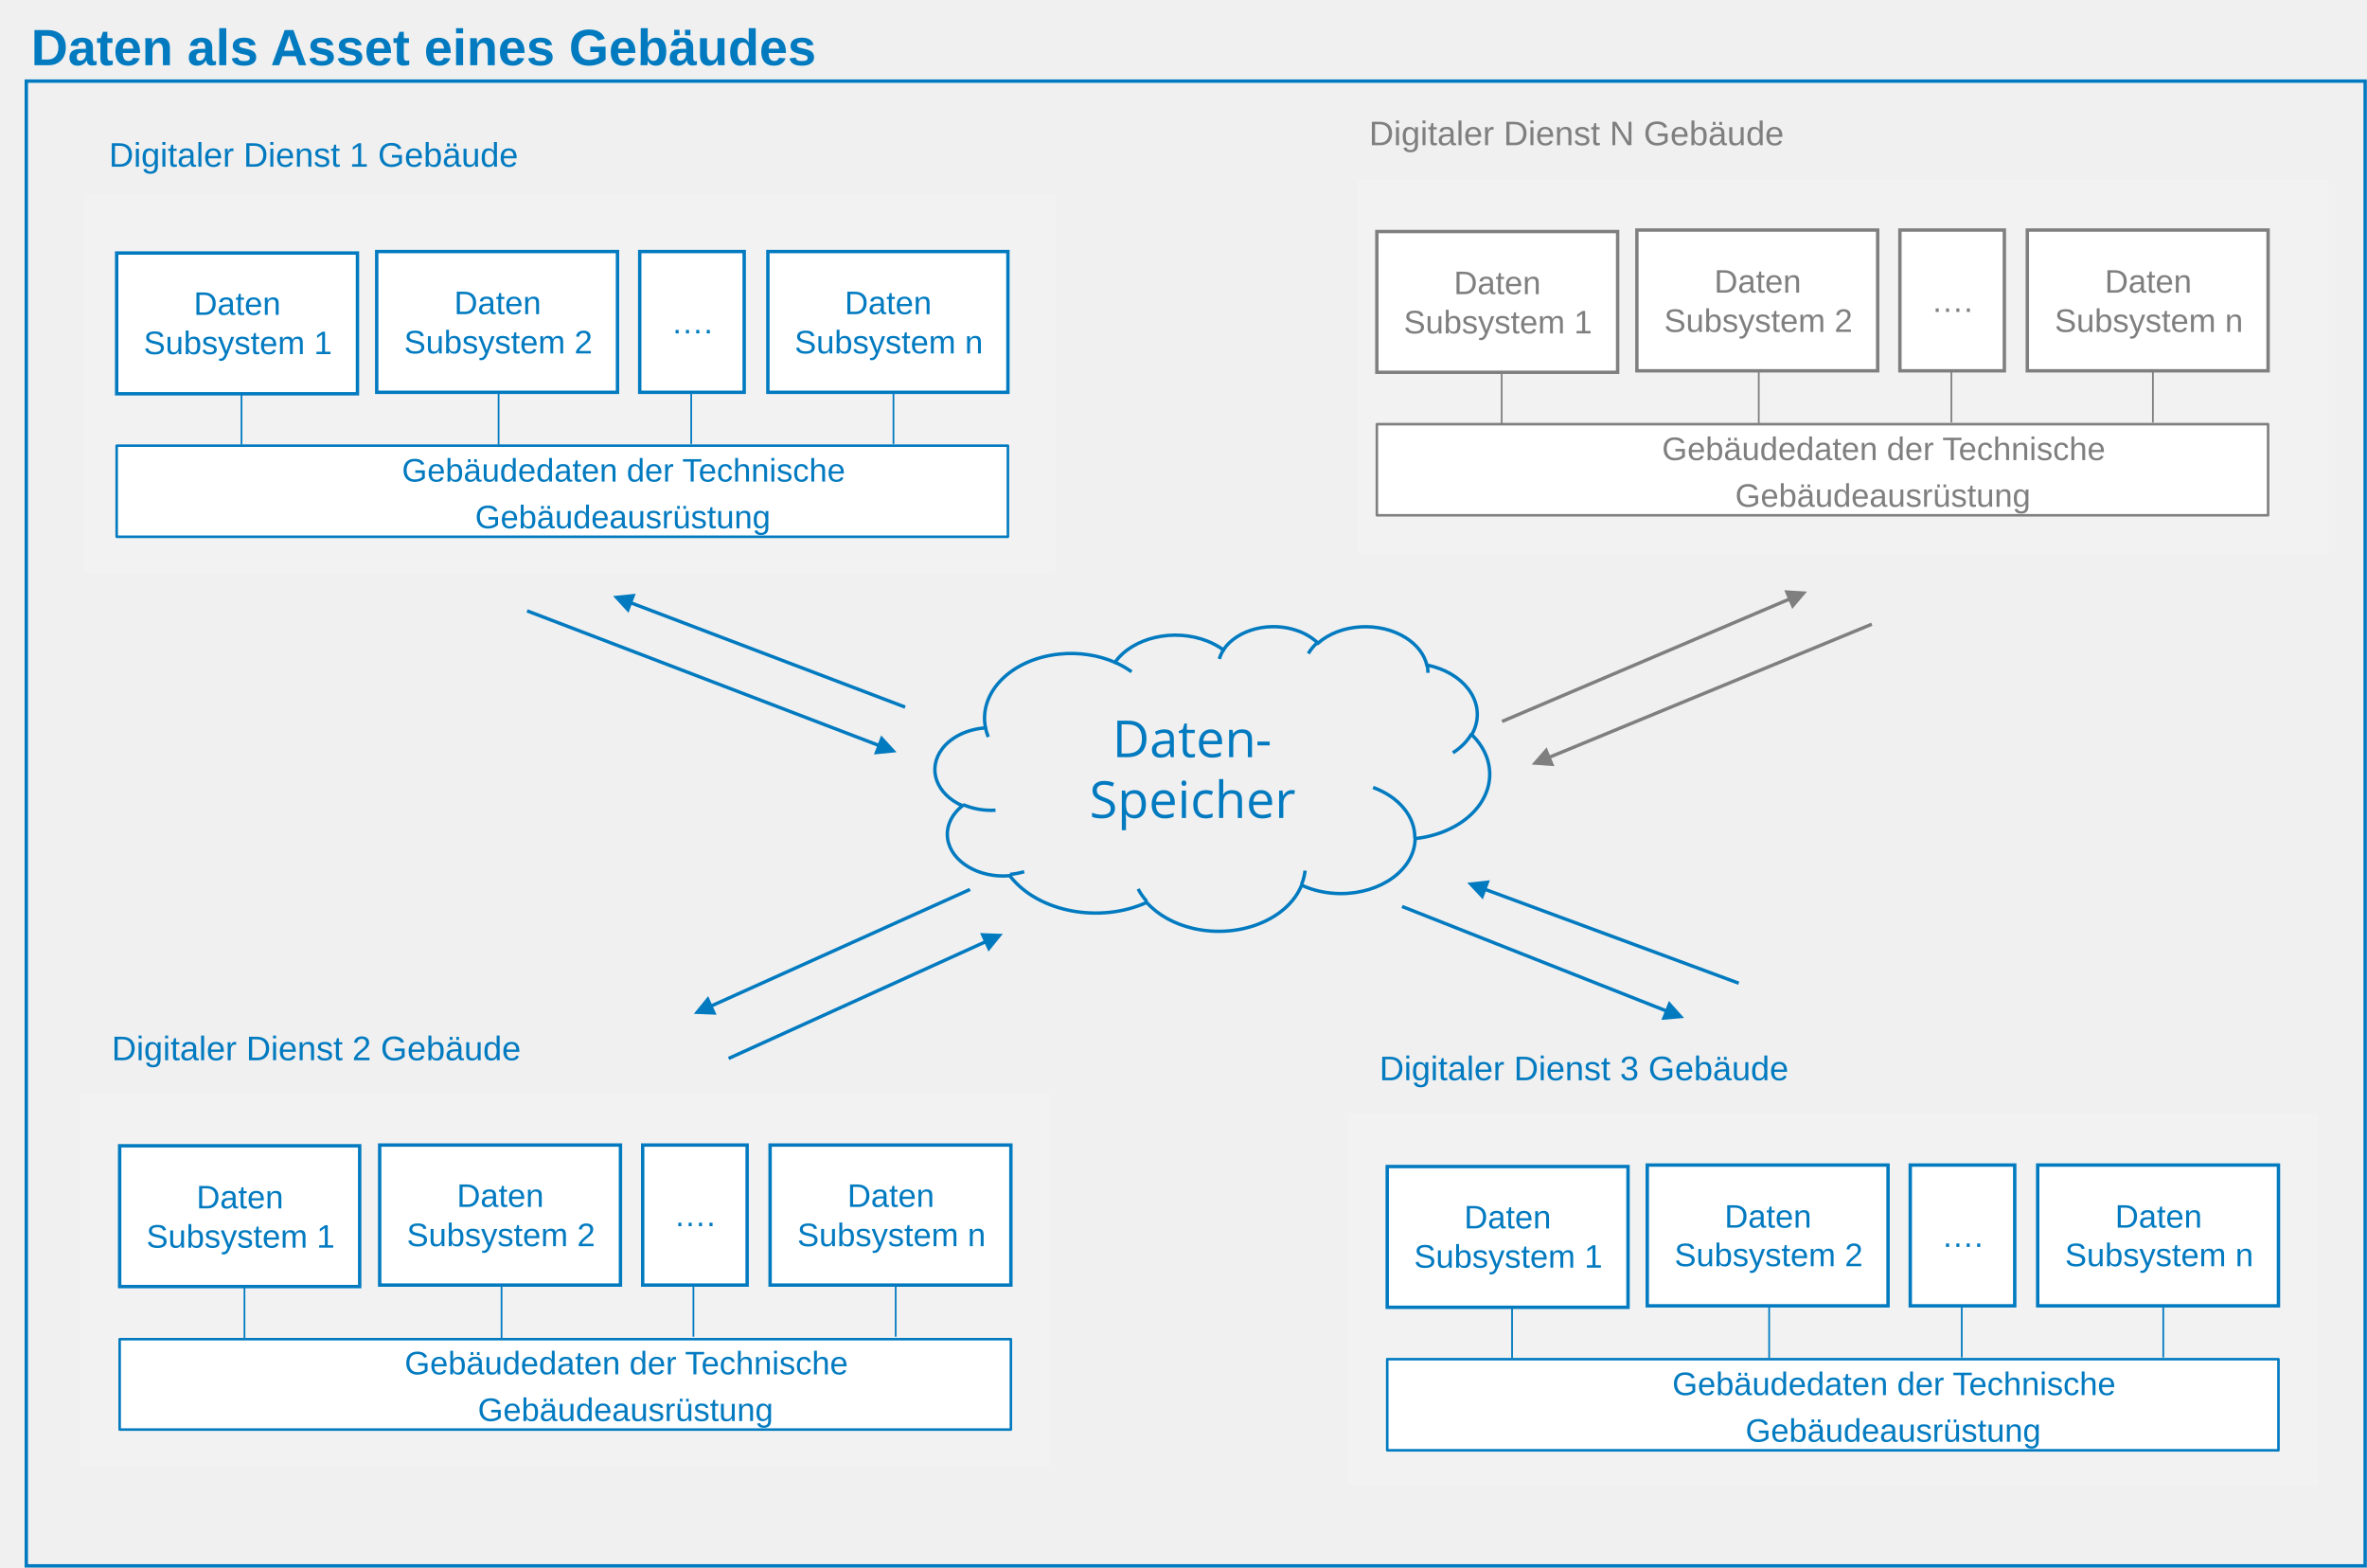
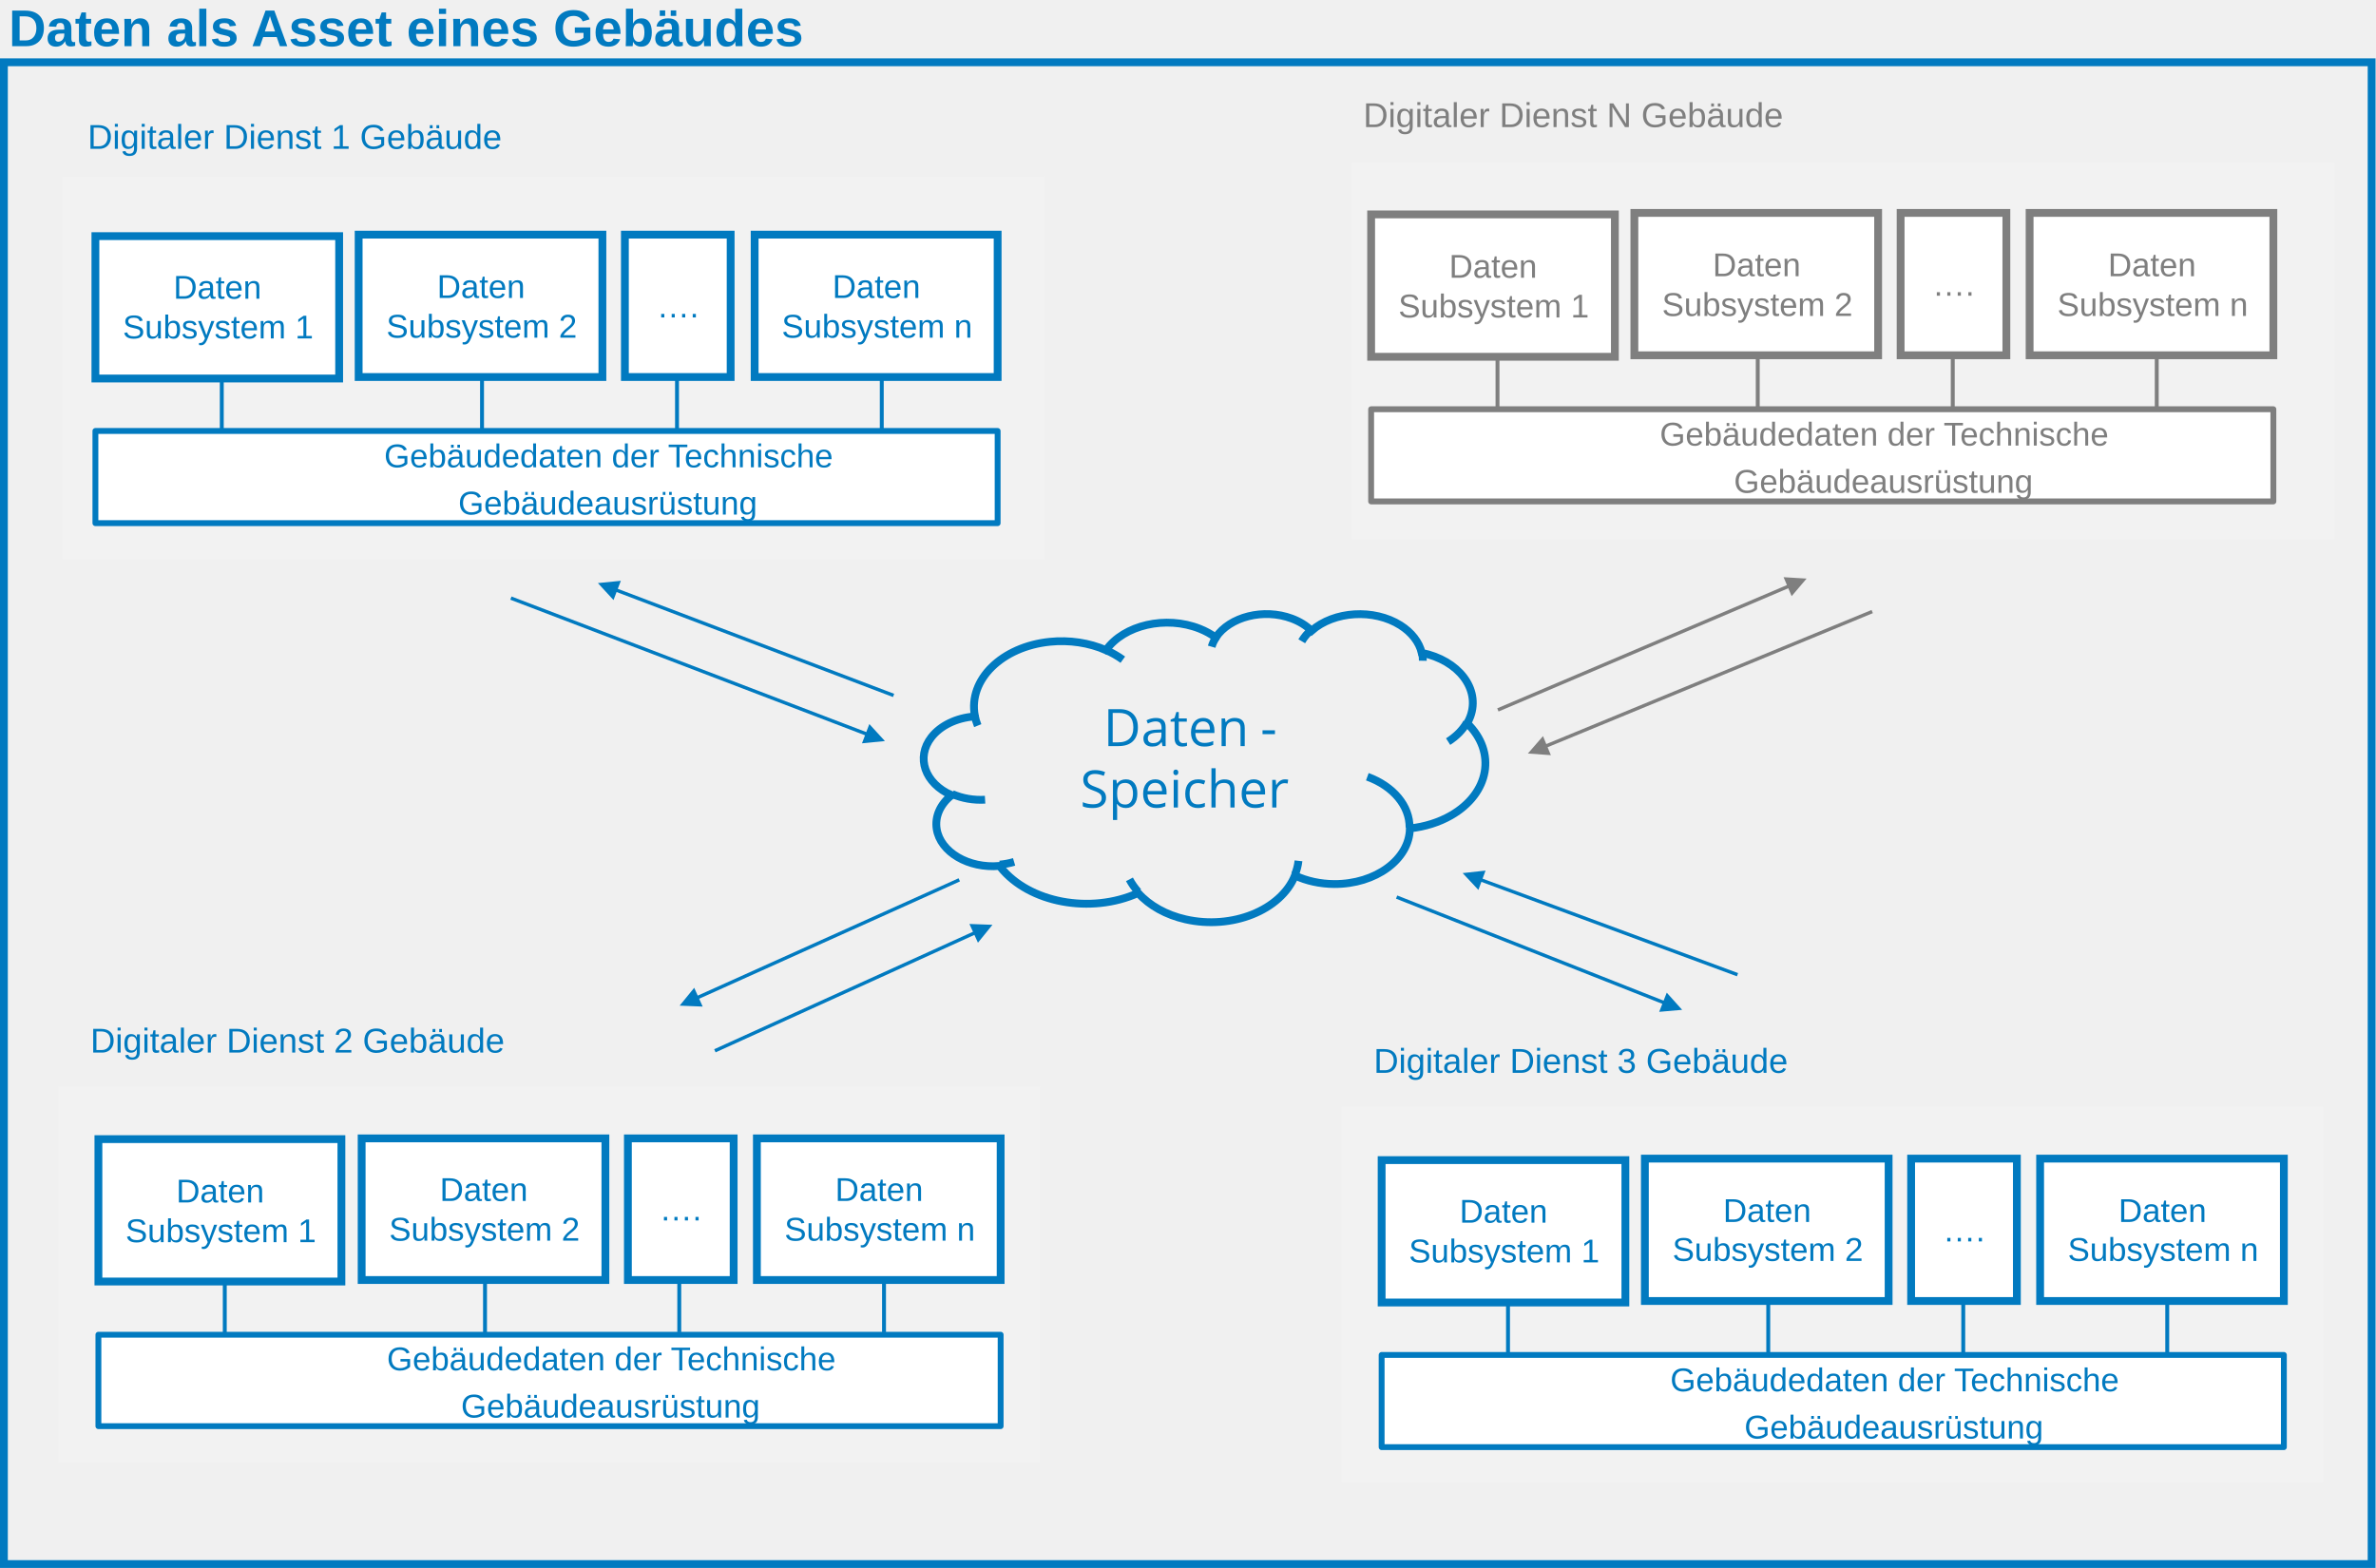
- <svg xmlns="http://www.w3.org/2000/svg" width="3195" height="2116" overflow="hidden">
-   <g transform="translate(-100 -362)">
-     <rect x="1933" y="605" width="1310" height="503" fill="#F2F2F2" />
-     <rect x="208" y="1838" width="1309" height="502" fill="#F2F2F2" />
-     <rect x="214" y="624" width="1310" height="511" fill="#F2F2F2" />
-     <rect x="135.5" y="471.5" width="3157" height="2004" stroke="#017AC0" stroke-width="4.583" stroke-miterlimit="8" fill="none" />
-     <text fill="#017AC0" font-family="Arial,Arial_MSFontService,sans-serif" font-weight="700" font-size="69" transform="matrix(1 0 0 1 141.895 450)" style="white-space: pre;">Daten als Asset eines Gebäudes</text>
-     <rect x="257.5" y="963.5" width="1203" height="123" stroke="#017AC0" stroke-width="3.438" stroke-linejoin="round" stroke-miterlimit="10" fill="#FFFFFF" />
-     <text fill="#017AC0" font-family="Arial,Arial_MSFontService,sans-serif" font-weight="400" font-size="44" transform="matrix(1 0 0 1 642.484 1012)" style="white-space: pre;">Gebäudedaten der Technische </text>
-     <text fill="#017AC0" font-family="Arial,Arial_MSFontService,sans-serif" font-weight="400" font-size="44" transform="matrix(1 0 0 1 741.301 1075)" style="white-space: pre;">Gebäudeausrüstung</text>
-     <rect x="257.5" y="703.5" width="325" height="190" stroke="#017AC0" stroke-width="4.583" stroke-miterlimit="8" fill="#FFFFFF" />
-     <text fill="#017AC0" font-family="Arial,Arial_MSFontService,sans-serif" font-weight="400" font-size="44" transform="matrix(1 0 0 1 361.531 787)" style="white-space: pre;">Daten</text>
-     <text fill="#017AC0" font-family="Arial,Arial_MSFontService,sans-serif" font-weight="400" font-size="44" transform="matrix(1 0 0 1 293.927 840)" style="white-space: pre;">Subsystem 1</text>
-     <rect x="608.5" y="701.5" width="325" height="190" stroke="#017AC0" stroke-width="4.583" stroke-miterlimit="8" fill="#FFFFFF" />
-     <text fill="#017AC0" font-family="Arial,Arial_MSFontService,sans-serif" font-weight="400" font-size="44" transform="matrix(1 0 0 1 713.011 786)" style="white-space: pre;">Daten</text>
-     <text fill="#017AC0" font-family="Arial,Arial_MSFontService,sans-serif" font-weight="400" font-size="44" transform="matrix(1 0 0 1 645.406 839)" style="white-space: pre;">Subsystem 2</text>
-     <rect x="1136.5" y="701.5" width="324" height="190" stroke="#017AC0" stroke-width="4.583" stroke-miterlimit="8" fill="#FFFFFF" />
-     <text fill="#017AC0" font-family="Arial,Arial_MSFontService,sans-serif" font-weight="400" font-size="44" transform="matrix(1 0 0 1 1240.15 786)" style="white-space: pre;">Daten</text>
-     <text fill="#017AC0" font-family="Arial,Arial_MSFontService,sans-serif" font-weight="400" font-size="44" transform="matrix(1 0 0 1 1172.54 839)" style="white-space: pre;">Subsystem n</text>
-     <path d="M426 892 426 962.195" stroke="#017AC0" stroke-width="2.292" stroke-miterlimit="8" fill="none" fill-rule="evenodd" />
-     <path d="M773 892 773 962.195" stroke="#017AC0" stroke-width="2.292" stroke-miterlimit="8" fill="none" fill-rule="evenodd" />
-     <rect x="963.5" y="701.5" width="141" height="190" stroke="#017AC0" stroke-width="4.583" stroke-miterlimit="8" fill="#FFFFFF" />
-     <text fill="#017AC0" font-family="Arial,Arial_MSFontService,sans-serif" font-weight="400" font-size="44" transform="matrix(1 0 0 1 1005.93 812)" style="white-space: pre;">….</text>
-     <path d="M1033 891 1033 961.195" stroke="#017AC0" stroke-width="2.292" stroke-miterlimit="8" fill="none" fill-rule="evenodd" />
-     <path d="M1306 891 1306 961.195" stroke="#017AC0" stroke-width="2.292" stroke-miterlimit="8" fill="none" fill-rule="evenodd" />
-     <text fill="#017AC0" font-family="Arial,Arial_MSFontService,sans-serif" font-weight="400" font-size="46" transform="matrix(1 0 0 1 247.122 587)" style="white-space: pre;">Digitaler Dienst 1 Gebäude</text>
-     <rect x="1958.5" y="934.5" width="1203" height="123" stroke="#7F7F7F" stroke-width="3.438" stroke-linejoin="round" stroke-miterlimit="10" fill="#FFFFFF" />
-     <text fill="#7F7F7F" font-family="Arial,Arial_MSFontService,sans-serif" font-weight="400" font-size="44" transform="matrix(1 0 0 1 2343.36 983)" style="white-space: pre;">Gebäudedaten der Technische </text>
-     <text fill="#7F7F7F" font-family="Arial,Arial_MSFontService,sans-serif" font-weight="400" font-size="44" transform="matrix(1 0 0 1 2442.18 1046)" style="white-space: pre;">Gebäudeausrüstung</text>
-     <rect x="1958.5" y="674.5" width="325" height="190" stroke="#7F7F7F" stroke-width="4.583" stroke-miterlimit="8" fill="#FFFFFF" />
-     <text fill="#7F7F7F" font-family="Arial,Arial_MSFontService,sans-serif" font-weight="400" font-size="44" transform="matrix(1 0 0 1 2062.41 759)" style="white-space: pre;">Daten</text>
-     <text fill="#7F7F7F" font-family="Arial,Arial_MSFontService,sans-serif" font-weight="400" font-size="44" transform="matrix(1 0 0 1 1994.81 812)" style="white-space: pre;">Subsystem 1</text>
-     <rect x="2309.5" y="672.5" width="325" height="190" stroke="#7F7F7F" stroke-width="4.583" stroke-miterlimit="8" fill="#FFFFFF" />
-     <text fill="#7F7F7F" font-family="Arial,Arial_MSFontService,sans-serif" font-weight="400" font-size="44" transform="matrix(1 0 0 1 2413.89 757)" style="white-space: pre;">Daten</text>
-     <text fill="#7F7F7F" font-family="Arial,Arial_MSFontService,sans-serif" font-weight="400" font-size="44" transform="matrix(1 0 0 1 2346.28 810)" style="white-space: pre;">Subsystem 2</text>
-     <rect x="2836.5" y="672.5" width="325" height="190" stroke="#7F7F7F" stroke-width="4.583" stroke-miterlimit="8" fill="#FFFFFF" />
-     <text fill="#7F7F7F" font-family="Arial,Arial_MSFontService,sans-serif" font-weight="400" font-size="44" transform="matrix(1 0 0 1 2941.02 757)" style="white-space: pre;">Daten</text>
-     <text fill="#7F7F7F" font-family="Arial,Arial_MSFontService,sans-serif" font-weight="400" font-size="44" transform="matrix(1 0 0 1 2873.42 810)" style="white-space: pre;">Subsystem n</text>
-     <path d="M2127 863 2127 933.196" stroke="#7F7F7F" stroke-width="2.292" stroke-miterlimit="8" fill="none" fill-rule="evenodd" />
-     <path d="M2474 863 2474 933.196" stroke="#7F7F7F" stroke-width="2.292" stroke-miterlimit="8" fill="none" fill-rule="evenodd" />
-     <rect x="2664.5" y="672.5" width="141" height="190" stroke="#7F7F7F" stroke-width="4.583" stroke-miterlimit="8" fill="#FFFFFF" />
-     <text fill="#7F7F7F" font-family="Arial,Arial_MSFontService,sans-serif" font-weight="400" font-size="44" transform="matrix(1 0 0 1 2706.8 783)" style="white-space: pre;">….</text>
-     <path d="M2734 862 2734 932.195" stroke="#7F7F7F" stroke-width="2.292" stroke-miterlimit="8" fill="none" fill-rule="evenodd" />
-     <path d="M3006 862 3006 932.195" stroke="#7F7F7F" stroke-width="2.292" stroke-miterlimit="8" fill="none" fill-rule="evenodd" />
-     <text fill="#7F7F7F" font-family="Arial,Arial_MSFontService,sans-serif" font-weight="400" font-size="46" transform="matrix(1 0 0 1 1948 558)" style="white-space: pre;">Digitaler Dienst N Gebäude</text>
-     <rect x="261.5" y="2169.5" width="1203" height="122" stroke="#017AC0" stroke-width="3.438" stroke-linejoin="round" stroke-miterlimit="10" fill="#FFFFFF" />
-     <text fill="#017AC0" font-family="Arial,Arial_MSFontService,sans-serif" font-weight="400" font-size="44" transform="matrix(1 0 0 1 646.155 2217)" style="white-space: pre;">Gebäudedaten der Technische </text>
-     <text fill="#017AC0" font-family="Arial,Arial_MSFontService,sans-serif" font-weight="400" font-size="44" transform="matrix(1 0 0 1 744.971 2280)" style="white-space: pre;">Gebäudeausrüstung</text>
-     <rect x="261.5" y="1908.5" width="324" height="190" stroke="#017AC0" stroke-width="4.583" stroke-miterlimit="8" fill="#FFFFFF" />
-     <text fill="#017AC0" font-family="Arial,Arial_MSFontService,sans-serif" font-weight="400" font-size="44" transform="matrix(1 0 0 1 365.202 1993)" style="white-space: pre;">Daten</text>
-     <text fill="#017AC0" font-family="Arial,Arial_MSFontService,sans-serif" font-weight="400" font-size="44" transform="matrix(1 0 0 1 297.598 2046)" style="white-space: pre;">Subsystem 1</text>
-     <rect x="612.5" y="1907.5" width="325" height="189" stroke="#017AC0" stroke-width="4.583" stroke-miterlimit="8" fill="#FFFFFF" />
-     <text fill="#017AC0" font-family="Arial,Arial_MSFontService,sans-serif" font-weight="400" font-size="44" transform="matrix(1 0 0 1 716.681 1991)" style="white-space: pre;">Daten</text>
-     <text fill="#017AC0" font-family="Arial,Arial_MSFontService,sans-serif" font-weight="400" font-size="44" transform="matrix(1 0 0 1 649.077 2044)" style="white-space: pre;">Subsystem 2</text>
-     <rect x="1139.5" y="1907.5" width="325" height="189" stroke="#017AC0" stroke-width="4.583" stroke-miterlimit="8" fill="#FFFFFF" />
-     <text fill="#017AC0" font-family="Arial,Arial_MSFontService,sans-serif" font-weight="400" font-size="44" transform="matrix(1 0 0 1 1243.82 1991)" style="white-space: pre;">Daten</text>
-     <text fill="#017AC0" font-family="Arial,Arial_MSFontService,sans-serif" font-weight="400" font-size="44" transform="matrix(1 0 0 1 1176.21 2044)" style="white-space: pre;">Subsystem n</text>
-     <path d="M430 2098 430 2168.2" stroke="#017AC0" stroke-width="2.292" stroke-miterlimit="8" fill="none" fill-rule="evenodd" />
-     <path d="M777 2098 777 2168.2" stroke="#017AC0" stroke-width="2.292" stroke-miterlimit="8" fill="none" fill-rule="evenodd" />
-     <rect x="967.5" y="1907.5" width="141" height="189" stroke="#017AC0" stroke-width="4.583" stroke-miterlimit="8" fill="#FFFFFF" />
-     <text fill="#017AC0" font-family="Arial,Arial_MSFontService,sans-serif" font-weight="400" font-size="44" transform="matrix(1 0 0 1 1009.6 2017)" style="white-space: pre;">….</text>
-     <path d="M1036 2096 1036 2166.2" stroke="#017AC0" stroke-width="2.292" stroke-miterlimit="8" fill="none" fill-rule="evenodd" />
-     <path d="M1309 2096 1309 2166.2" stroke="#017AC0" stroke-width="2.292" stroke-miterlimit="8" fill="none" fill-rule="evenodd" />
-     <text fill="#017AC0" font-family="Arial,Arial_MSFontService,sans-serif" font-weight="400" font-size="46" transform="matrix(1 0 0 1 250.793 1793)" style="white-space: pre;">Digitaler Dienst 2 Gebäude</text>
-     <rect x="1919" y="1865" width="1309" height="502" fill="#F2F2F2" />
-     <rect x="1972.5" y="2196.5" width="1203" height="123" stroke="#017AC0" stroke-width="3.438" stroke-linejoin="round" stroke-miterlimit="10" fill="#FFFFFF" />
-     <text fill="#017AC0" font-family="Arial,Arial_MSFontService,sans-serif" font-weight="400" font-size="44" transform="matrix(1 0 0 1 2357.29 2245)" style="white-space: pre;">Gebäudedaten der Technische </text>
-     <text fill="#017AC0" font-family="Arial,Arial_MSFontService,sans-serif" font-weight="400" font-size="44" transform="matrix(1 0 0 1 2456.11 2308)" style="white-space: pre;">Gebäudeausrüstung</text>
-     <rect x="1972.5" y="1936.5" width="325" height="190" stroke="#017AC0" stroke-width="4.583" stroke-miterlimit="8" fill="#FFFFFF" />
-     <text fill="#017AC0" font-family="Arial,Arial_MSFontService,sans-serif" font-weight="400" font-size="44" transform="matrix(1 0 0 1 2076.34 2020)" style="white-space: pre;">Daten</text>
-     <text fill="#017AC0" font-family="Arial,Arial_MSFontService,sans-serif" font-weight="400" font-size="44" transform="matrix(1 0 0 1 2008.74 2073)" style="white-space: pre;">Subsystem 1</text>
-     <rect x="2323.5" y="1934.5" width="325" height="190" stroke="#017AC0" stroke-width="4.583" stroke-miterlimit="8" fill="#FFFFFF" />
-     <text fill="#017AC0" font-family="Arial,Arial_MSFontService,sans-serif" font-weight="400" font-size="44" transform="matrix(1 0 0 1 2427.82 2019)" style="white-space: pre;">Daten</text>
-     <text fill="#017AC0" font-family="Arial,Arial_MSFontService,sans-serif" font-weight="400" font-size="44" transform="matrix(1 0 0 1 2360.22 2071)" style="white-space: pre;">Subsystem 2</text>
-     <rect x="2850.5" y="1934.5" width="325" height="190" stroke="#017AC0" stroke-width="4.583" stroke-miterlimit="8" fill="#FFFFFF" />
-     <text fill="#017AC0" font-family="Arial,Arial_MSFontService,sans-serif" font-weight="400" font-size="44" transform="matrix(1 0 0 1 2954.96 2019)" style="white-space: pre;">Daten</text>
-     <text fill="#017AC0" font-family="Arial,Arial_MSFontService,sans-serif" font-weight="400" font-size="44" transform="matrix(1 0 0 1 2887.35 2071)" style="white-space: pre;">Subsystem n</text>
-     <path d="M2141 2125 2141 2195.2" stroke="#017AC0" stroke-width="2.292" stroke-miterlimit="8" fill="none" fill-rule="evenodd" />
-     <path d="M2488 2125 2488 2195.2" stroke="#017AC0" stroke-width="2.292" stroke-miterlimit="8" fill="none" fill-rule="evenodd" />
-     <rect x="2678.5" y="1934.5" width="141" height="190" stroke="#017AC0" stroke-width="4.583" stroke-miterlimit="8" fill="#FFFFFF" />
-     <text fill="#017AC0" font-family="Arial,Arial_MSFontService,sans-serif" font-weight="400" font-size="44" transform="matrix(1 0 0 1 2720.74 2045)" style="white-space: pre;">….</text>
-     <path d="M2748 2124 2748 2194.2" stroke="#017AC0" stroke-width="2.292" stroke-miterlimit="8" fill="none" fill-rule="evenodd" />
-     <path d="M3020 2124 3020 2194.2" stroke="#017AC0" stroke-width="2.292" stroke-miterlimit="8" fill="none" fill-rule="evenodd" />
-     <text fill="#017AC0" font-family="Arial,Arial_MSFontService,sans-serif" font-weight="400" font-size="46" transform="matrix(1 0 0 1 1961.93 1820)" style="white-space: pre;">Digitaler Dienst 3 Gebäude</text>
-     <path d="M1430.03 1343.21C1421.32 1295.37 1466.14 1251.3 1530.13 1244.8 1556.06 1242.16 1582.42 1246.1 1605 1255.99 1628.92 1222.27 1684.82 1209.45 1729.86 1227.37 1737.74 1230.5 1744.97 1234.47 1751.32 1239.15 1769.95 1211.2 1815.34 1199.84 1852.69 1213.79 1863.03 1217.65 1872.05 1223.23 1879.05 1230.1 1909.08 1203.67 1962.15 1200.4 1997.58 1222.81 2012.47 1232.23 2022.51 1245.22 2025.97 1259.55 2075.18 1269.59 2104.21 1307.62 2090.81 1344.49 2089.68 1347.59 2088.27 1350.63 2086.58 1353.58 2126.04 1392 2116.38 1447.07 2065 1476.58 2049.01 1485.77 2030.11 1491.71 2010.15 1493.85 2009.71 1535.18 1964.5 1568.42 1909.18 1568.09 1890.7 1567.98 1872.62 1564.05 1856.94 1556.74 1838.23 1603.08 1772.97 1629.27 1711.17 1615.24 1685.27 1609.36 1662.9 1596.92 1647.86 1580.05 1584.58 1608.6 1502.46 1593.24 1464.42 1545.76 1463.95 1545.17 1463.47 1544.56 1463.01 1543.96 1421.6 1547.58 1384.09 1525.49 1379.23 1494.6 1376.64 1478.14 1383.91 1461.66 1399.1 1449.56 1363.24 1433.78 1351.2 1399.13 1372.19 1372.17 1384.31 1356.62 1405.55 1346.34 1429.4 1344.49Z" stroke="#017AC0" stroke-width="4.583" stroke-miterlimit="8" fill="none" fill-rule="evenodd" />
-     <path d="M1443.76 1455.55C1428.45 1456.44 1413.15 1453.8 1399.9 1447.96M1482.46 1538.53C1476.3 1540.36 1469.85 1541.58 1463.27 1542.15M1647.81 1578.4C1643.18 1573.2 1639.31 1567.65 1636.25 1561.84M1861.63 1537.12C1860.95 1543.28 1859.41 1549.37 1857.02 1555.28M1953.44 1424.88C1988.14 1437.51 2010.04 1463.92 2009.74 1492.77M2086.22 1352.58C2080.6 1362.4 2072.02 1371.11 2061.16 1378.03M2026.07 1258.12C2027.03 1262.09 2027.47 1266.11 2027.4 1270.14M1865.98 1244.1C1869.25 1238.55 1873.57 1233.39 1878.82 1228.77M1745.87 1251.41C1747.2 1246.82 1749.29 1242.38 1752.09 1238.18M1604.91 1255.9C1613.08 1259.48 1620.63 1263.78 1627.41 1268.72M1433.96 1356.71C1432.18 1352.3 1430.86 1347.79 1430.03 1343.22" stroke="#017AC0" stroke-width="4.583" stroke-miterlimit="8" fill="none" fill-rule="evenodd" />
-     <text fill="#017AC0" font-family="Open Sans,Open Sans_MSFontService,sans-serif" font-weight="400" font-size="69" transform="matrix(1 0 0 1 1601.41 1384)" style="white-space: pre;">Daten</text>
-     <text fill="#017AC0" font-family="Open Sans,Open Sans_MSFontService,sans-serif" font-weight="400" font-size="69" transform="matrix(1 0 0 1 1794.48 1384)" style="white-space: pre;">-</text>
-     <text fill="#017AC0" font-family="Open Sans,Open Sans_MSFontService,sans-serif" font-weight="400" font-size="69" transform="matrix(1 0 0 1 1570.47 1466)" style="white-space: pre;">Speicher</text>
-     <path d="M812.319 1184.36 1289.62 1366.95 1287.98 1371.23 810.681 1188.64ZM1289.43 1354.61 1310.21 1377.28 1279.61 1380.3Z" fill="#017AC0" />
-     <path d="M1320.94 1318.54 948.106 1176.79 949.735 1172.5 1322.57 1314.26ZM948.318 1189.13 927.5 1166.5 958.091 1163.42Z" fill="#017AC0" />
-     <path d="M0.874-2.118 438.801 178.549 437.053 182.786-0.874 2.118ZM438.934 166.209 459.112 189.408 428.446 191.631Z" fill="#7F7F7F" transform="matrix(-1 0 0 1 2626.61 1204.5)" />
-     <path d="M0.898-2.109 391.428 164.168 389.632 168.385-0.898 2.109ZM391.7 151.83 411.615 175.254 380.927 177.132Z" fill="#7F7F7F" transform="matrix(1 0 0 -1 2127.5 1335.75)" />
-     <path d="M0.941-2.09 352.897 156.372 351.016 160.551-0.941 2.09ZM353.422 144.042 372.853 167.87 342.132 169.118Z" fill="#017AC0" transform="matrix(-1 0 0 1 1409.35 1562.5)" />
-     <path d="M0.948-2.087 350.177 156.543 348.281 160.716-0.948 2.087ZM350.742 144.215 370.094 168.107 339.369 169.253Z" fill="#017AC0" transform="matrix(1 0 0 -1 1083.5 1790.61)" />
-     <path d="M2446.2 1691.22 2101.2 1563.6 2102.79 1559.3 2447.79 1686.92ZM2101.52 1575.94 2080.5 1553.5 2111.06 1550.14Z" fill="#017AC0" />
-     <path d="M1993.34 1583.37 2352.72 1725.39 2351.03 1729.65 1991.66 1587.63ZM2352.67 1713.05 2373.19 1735.95 2342.56 1738.63Z" fill="#017AC0" />
+ <svg xmlns="http://www.w3.org/2000/svg" width="1394" height="920" overflow="hidden" version="1.1" id="svg59">
+   <defs id="defs59" />
+   <g transform="matrix(0.4400173,0,0,0.4397043,-57.32987,-170.7789)" id="g59" style="stroke-width:2.273">
+     <rect x="1933" y="605" width="1310" height="503" fill="#f2f2f2" id="rect1" style="stroke-width:5.022" />
+     <rect x="208" y="1838" width="1309" height="502" fill="#f2f2f2" id="rect2" style="stroke-width:5.022" />
+     <rect x="214" y="624" width="1310" height="511" fill="#f2f2f2" id="rect3" style="stroke-width:5.022" />
+     <rect x="135.5" y="471.5" width="3157" height="2004" stroke="#017ac0" stroke-width="10.42" stroke-miterlimit="8" fill="none" id="rect4" />
+     <text fill="#017ac0" font-family="Arial, Arial_MSFontService, sans-serif" font-weight="700" font-size="69px" transform="translate(141.895,450)" style="white-space:pre;stroke-width:5.022" id="text4">Daten als Asset eines Gebäudes</text>
+     <rect x="257.5" y="963.5" width="1203" height="123" stroke="#017ac0" stroke-width="7.815" stroke-linejoin="round" stroke-miterlimit="10" fill="#ffffff" id="rect5" />
+     <text fill="#017ac0" font-family="Arial, Arial_MSFontService, sans-serif" font-weight="400" font-size="44px" transform="translate(642.484,1012)" style="white-space:pre;stroke-width:5.022" id="text5">Gebäudedaten der Technische </text>
+     <text fill="#017ac0" font-family="Arial, Arial_MSFontService, sans-serif" font-weight="400" font-size="44px" transform="translate(741.301,1075)" style="white-space:pre;stroke-width:5.022" id="text6">Gebäudeausrüstung</text>
+     <rect x="257.5" y="703.5" width="325" height="190" stroke="#017ac0" stroke-width="10.42" stroke-miterlimit="8" fill="#ffffff" id="rect6" />
+     <text fill="#017ac0" font-family="Arial, Arial_MSFontService, sans-serif" font-weight="400" font-size="44px" transform="translate(361.531,787)" style="white-space:pre;stroke-width:5.022" id="text7">Daten</text>
+     <text fill="#017ac0" font-family="Arial, Arial_MSFontService, sans-serif" font-weight="400" font-size="44px" transform="translate(293.927,840)" style="white-space:pre;stroke-width:5.022" id="text8">Subsystem 1</text>
+     <rect x="608.5" y="701.5" width="325" height="190" stroke="#017ac0" stroke-width="10.42" stroke-miterlimit="8" fill="#ffffff" id="rect8" />
+     <text fill="#017ac0" font-family="Arial, Arial_MSFontService, sans-serif" font-weight="400" font-size="44px" transform="translate(713.011,786)" style="white-space:pre;stroke-width:5.022" id="text9">Daten</text>
+     <text fill="#017ac0" font-family="Arial, Arial_MSFontService, sans-serif" font-weight="400" font-size="44px" transform="translate(645.406,839)" style="white-space:pre;stroke-width:5.022" id="text10">Subsystem 2</text>
+     <rect x="1136.5" y="701.5" width="324" height="190" stroke="#017ac0" stroke-width="10.42" stroke-miterlimit="8" fill="#ffffff" id="rect10" />
+     <text fill="#017ac0" font-family="Arial, Arial_MSFontService, sans-serif" font-weight="400" font-size="44px" transform="translate(1240.15,786)" style="white-space:pre;stroke-width:5.022" id="text11">Daten</text>
+     <text fill="#017ac0" font-family="Arial, Arial_MSFontService, sans-serif" font-weight="400" font-size="44px" transform="translate(1172.54,839)" style="white-space:pre;stroke-width:5.022" id="text12">Subsystem n</text>
+     <path d="m 426,892 v 70.195" stroke="#017ac0" stroke-width="5.21" stroke-miterlimit="8" fill="none" fill-rule="evenodd" id="path12" />
+     <path d="m 773,892 v 70.195" stroke="#017ac0" stroke-width="5.21" stroke-miterlimit="8" fill="none" fill-rule="evenodd" id="path13" />
+     <rect x="963.5" y="701.5" width="141" height="190" stroke="#017ac0" stroke-width="10.42" stroke-miterlimit="8" fill="#ffffff" id="rect13" />
+     <text fill="#017ac0" font-family="Arial, Arial_MSFontService, sans-serif" font-weight="400" font-size="44px" transform="translate(1005.93,812)" style="white-space:pre;stroke-width:5.022" id="text13">….</text>
+     <path d="m 1033,891 v 70.195" stroke="#017ac0" stroke-width="5.21" stroke-miterlimit="8" fill="none" fill-rule="evenodd" id="path14" />
+     <path d="m 1306,891 v 70.195" stroke="#017ac0" stroke-width="5.21" stroke-miterlimit="8" fill="none" fill-rule="evenodd" id="path15" />
+     <text fill="#017ac0" font-family="Arial, Arial_MSFontService, sans-serif" font-weight="400" font-size="46px" transform="translate(247.122,587)" style="white-space:pre;stroke-width:5.022" id="text15">Digitaler Dienst 1 Gebäude</text>
+     <rect x="1958.5" y="934.5" width="1203" height="123" stroke="#7f7f7f" stroke-width="7.815" stroke-linejoin="round" stroke-miterlimit="10" fill="#ffffff" id="rect15" />
+     <text fill="#7f7f7f" font-family="Arial, Arial_MSFontService, sans-serif" font-weight="400" font-size="44px" transform="translate(2343.36,983)" style="white-space:pre;stroke-width:5.022" id="text16">Gebäudedaten der Technische </text>
+     <text fill="#7f7f7f" font-family="Arial, Arial_MSFontService, sans-serif" font-weight="400" font-size="44px" transform="translate(2442.18,1046)" style="white-space:pre;stroke-width:5.022" id="text17">Gebäudeausrüstung</text>
+     <rect x="1958.5" y="674.5" width="325" height="190" stroke="#7f7f7f" stroke-width="10.42" stroke-miterlimit="8" fill="#ffffff" id="rect17" />
+     <text fill="#7f7f7f" font-family="Arial, Arial_MSFontService, sans-serif" font-weight="400" font-size="44px" transform="translate(2062.41,759)" style="white-space:pre;stroke-width:5.022" id="text18">Daten</text>
+     <text fill="#7f7f7f" font-family="Arial, Arial_MSFontService, sans-serif" font-weight="400" font-size="44px" transform="translate(1994.81,812)" style="white-space:pre;stroke-width:5.022" id="text19">Subsystem 1</text>
+     <rect x="2309.5" y="672.5" width="325" height="190" stroke="#7f7f7f" stroke-width="10.42" stroke-miterlimit="8" fill="#ffffff" id="rect19" />
+     <text fill="#7f7f7f" font-family="Arial, Arial_MSFontService, sans-serif" font-weight="400" font-size="44px" transform="translate(2413.89,757)" style="white-space:pre;stroke-width:5.022" id="text20">Daten</text>
+     <text fill="#7f7f7f" font-family="Arial, Arial_MSFontService, sans-serif" font-weight="400" font-size="44px" transform="translate(2346.28,810)" style="white-space:pre;stroke-width:5.022" id="text21">Subsystem 2</text>
+     <rect x="2836.5" y="672.5" width="325" height="190" stroke="#7f7f7f" stroke-width="10.42" stroke-miterlimit="8" fill="#ffffff" id="rect21" />
+     <text fill="#7f7f7f" font-family="Arial, Arial_MSFontService, sans-serif" font-weight="400" font-size="44px" transform="translate(2941.02,757)" style="white-space:pre;stroke-width:5.022" id="text22">Daten</text>
+     <text fill="#7f7f7f" font-family="Arial, Arial_MSFontService, sans-serif" font-weight="400" font-size="44px" transform="translate(2873.42,810)" style="white-space:pre;stroke-width:5.022" id="text23">Subsystem n</text>
+     <path d="m 2127,863 v 70.196" stroke="#7f7f7f" stroke-width="5.21" stroke-miterlimit="8" fill="none" fill-rule="evenodd" id="path23" />
+     <path d="m 2474,863 v 70.196" stroke="#7f7f7f" stroke-width="5.21" stroke-miterlimit="8" fill="none" fill-rule="evenodd" id="path24" />
+     <rect x="2664.5" y="672.5" width="141" height="190" stroke="#7f7f7f" stroke-width="10.42" stroke-miterlimit="8" fill="#ffffff" id="rect24" />
+     <text fill="#7f7f7f" font-family="Arial, Arial_MSFontService, sans-serif" font-weight="400" font-size="44px" transform="translate(2706.8,783)" style="white-space:pre;stroke-width:5.022" id="text24">….</text>
+     <path d="m 2734,862 v 70.195" stroke="#7f7f7f" stroke-width="5.21" stroke-miterlimit="8" fill="none" fill-rule="evenodd" id="path25" />
+     <path d="m 3006,862 v 70.195" stroke="#7f7f7f" stroke-width="5.21" stroke-miterlimit="8" fill="none" fill-rule="evenodd" id="path26" />
+     <text fill="#7f7f7f" font-family="Arial, Arial_MSFontService, sans-serif" font-weight="400" font-size="46px" transform="translate(1948,558)" style="white-space:pre;stroke-width:5.022" id="text26">Digitaler Dienst N Gebäude</text>
+     <rect x="261.5" y="2169.5" width="1203" height="122" stroke="#017ac0" stroke-width="7.815" stroke-linejoin="round" stroke-miterlimit="10" fill="#ffffff" id="rect26" />
+     <text fill="#017ac0" font-family="Arial, Arial_MSFontService, sans-serif" font-weight="400" font-size="44px" transform="translate(646.155,2217)" style="white-space:pre;stroke-width:5.022" id="text27">Gebäudedaten der Technische </text>
+     <text fill="#017ac0" font-family="Arial, Arial_MSFontService, sans-serif" font-weight="400" font-size="44px" transform="translate(744.971,2280)" style="white-space:pre;stroke-width:5.022" id="text28">Gebäudeausrüstung</text>
+     <rect x="261.5" y="1908.5" width="324" height="190" stroke="#017ac0" stroke-width="10.42" stroke-miterlimit="8" fill="#ffffff" id="rect28" />
+     <text fill="#017ac0" font-family="Arial, Arial_MSFontService, sans-serif" font-weight="400" font-size="44px" transform="translate(365.202,1993)" style="white-space:pre;stroke-width:5.022" id="text29">Daten</text>
+     <text fill="#017ac0" font-family="Arial, Arial_MSFontService, sans-serif" font-weight="400" font-size="44px" transform="translate(297.598,2046)" style="white-space:pre;stroke-width:5.022" id="text30">Subsystem 1</text>
+     <rect x="612.5" y="1907.5" width="325" height="189" stroke="#017ac0" stroke-width="10.42" stroke-miterlimit="8" fill="#ffffff" id="rect30" />
+     <text fill="#017ac0" font-family="Arial, Arial_MSFontService, sans-serif" font-weight="400" font-size="44px" transform="translate(716.681,1991)" style="white-space:pre;stroke-width:5.022" id="text31">Daten</text>
+     <text fill="#017ac0" font-family="Arial, Arial_MSFontService, sans-serif" font-weight="400" font-size="44px" transform="translate(649.077,2044)" style="white-space:pre;stroke-width:5.022" id="text32">Subsystem 2</text>
+     <rect x="1139.5" y="1907.5" width="325" height="189" stroke="#017ac0" stroke-width="10.42" stroke-miterlimit="8" fill="#ffffff" id="rect32" />
+     <text fill="#017ac0" font-family="Arial, Arial_MSFontService, sans-serif" font-weight="400" font-size="44px" transform="translate(1243.82,1991)" style="white-space:pre;stroke-width:5.022" id="text33">Daten</text>
+     <text fill="#017ac0" font-family="Arial, Arial_MSFontService, sans-serif" font-weight="400" font-size="44px" transform="translate(1176.21,2044)" style="white-space:pre;stroke-width:5.022" id="text34">Subsystem n</text>
+     <path d="m 430,2098 v 70.2" stroke="#017ac0" stroke-width="5.21" stroke-miterlimit="8" fill="none" fill-rule="evenodd" id="path34" />
+     <path d="m 777,2098 v 70.2" stroke="#017ac0" stroke-width="5.21" stroke-miterlimit="8" fill="none" fill-rule="evenodd" id="path35" />
+     <rect x="967.5" y="1907.5" width="141" height="189" stroke="#017ac0" stroke-width="10.42" stroke-miterlimit="8" fill="#ffffff" id="rect35" />
+     <text fill="#017ac0" font-family="Arial, Arial_MSFontService, sans-serif" font-weight="400" font-size="44px" transform="translate(1009.6,2017)" style="white-space:pre;stroke-width:5.022" id="text35">….</text>
+     <path d="m 1036,2096 v 70.2" stroke="#017ac0" stroke-width="5.21" stroke-miterlimit="8" fill="none" fill-rule="evenodd" id="path36" />
+     <path d="m 1309,2096 v 70.2" stroke="#017ac0" stroke-width="5.21" stroke-miterlimit="8" fill="none" fill-rule="evenodd" id="path37" />
+     <text fill="#017ac0" font-family="Arial, Arial_MSFontService, sans-serif" font-weight="400" font-size="46px" transform="translate(250.793,1793)" style="white-space:pre;stroke-width:5.022" id="text37">Digitaler Dienst 2 Gebäude</text>
+     <rect x="1919" y="1865" width="1309" height="502" fill="#f2f2f2" id="rect37" style="stroke-width:5.022" />
+     <rect x="1972.5" y="2196.5" width="1203" height="123" stroke="#017ac0" stroke-width="7.815" stroke-linejoin="round" stroke-miterlimit="10" fill="#ffffff" id="rect38" />
+     <text fill="#017ac0" font-family="Arial, Arial_MSFontService, sans-serif" font-weight="400" font-size="44px" transform="translate(2357.29,2245)" style="white-space:pre;stroke-width:5.022" id="text38">Gebäudedaten der Technische </text>
+     <text fill="#017ac0" font-family="Arial, Arial_MSFontService, sans-serif" font-weight="400" font-size="44px" transform="translate(2456.11,2308)" style="white-space:pre;stroke-width:5.022" id="text39">Gebäudeausrüstung</text>
+     <rect x="1972.5" y="1936.5" width="325" height="190" stroke="#017ac0" stroke-width="10.42" stroke-miterlimit="8" fill="#ffffff" id="rect39" />
+     <text fill="#017ac0" font-family="Arial, Arial_MSFontService, sans-serif" font-weight="400" font-size="44px" transform="translate(2076.34,2020)" style="white-space:pre;stroke-width:5.022" id="text40">Daten</text>
+     <text fill="#017ac0" font-family="Arial, Arial_MSFontService, sans-serif" font-weight="400" font-size="44px" transform="translate(2008.74,2073)" style="white-space:pre;stroke-width:5.022" id="text41">Subsystem 1</text>
+     <rect x="2323.5" y="1934.5" width="325" height="190" stroke="#017ac0" stroke-width="10.42" stroke-miterlimit="8" fill="#ffffff" id="rect41" />
+     <text fill="#017ac0" font-family="Arial, Arial_MSFontService, sans-serif" font-weight="400" font-size="44px" transform="translate(2427.82,2019)" style="white-space:pre;stroke-width:5.022" id="text42">Daten</text>
+     <text fill="#017ac0" font-family="Arial, Arial_MSFontService, sans-serif" font-weight="400" font-size="44px" transform="translate(2360.22,2071)" style="white-space:pre;stroke-width:5.022" id="text43">Subsystem 2</text>
+     <rect x="2850.5" y="1934.5" width="325" height="190" stroke="#017ac0" stroke-width="10.42" stroke-miterlimit="8" fill="#ffffff" id="rect43" />
+     <text fill="#017ac0" font-family="Arial, Arial_MSFontService, sans-serif" font-weight="400" font-size="44px" transform="translate(2954.96,2019)" style="white-space:pre;stroke-width:5.022" id="text44">Daten</text>
+     <text fill="#017ac0" font-family="Arial, Arial_MSFontService, sans-serif" font-weight="400" font-size="44px" transform="translate(2887.35,2071)" style="white-space:pre;stroke-width:5.022" id="text45">Subsystem n</text>
+     <path d="m 2141,2125 v 70.2" stroke="#017ac0" stroke-width="5.21" stroke-miterlimit="8" fill="none" fill-rule="evenodd" id="path45" />
+     <path d="m 2488,2125 v 70.2" stroke="#017ac0" stroke-width="5.21" stroke-miterlimit="8" fill="none" fill-rule="evenodd" id="path46" />
+     <rect x="2678.5" y="1934.5" width="141" height="190" stroke="#017ac0" stroke-width="10.42" stroke-miterlimit="8" fill="#ffffff" id="rect46" />
+     <text fill="#017ac0" font-family="Arial, Arial_MSFontService, sans-serif" font-weight="400" font-size="44px" transform="translate(2720.74,2045)" style="white-space:pre;stroke-width:5.022" id="text46">….</text>
+     <path d="m 2748,2124 v 70.2" stroke="#017ac0" stroke-width="5.21" stroke-miterlimit="8" fill="none" fill-rule="evenodd" id="path47" />
+     <path d="m 3020,2124 v 70.2" stroke="#017ac0" stroke-width="5.21" stroke-miterlimit="8" fill="none" fill-rule="evenodd" id="path48" />
+     <text fill="#017ac0" font-family="Arial, Arial_MSFontService, sans-serif" font-weight="400" font-size="46px" transform="translate(1961.93,1820)" style="white-space:pre;stroke-width:5.022" id="text48">Digitaler Dienst 3 Gebäude</text>
+     <path d="m 1430.03,1343.21 c -8.71,-47.84 36.11,-91.91 100.1,-98.41 25.93,-2.64 52.29,1.3 74.87,11.19 23.92,-33.72 79.82,-46.54 124.86,-28.62 7.88,3.13 15.11,7.1 21.46,11.78 18.63,-27.95 64.02,-39.31 101.37,-25.36 10.34,3.86 19.36,9.44 26.36,16.31 30.03,-26.43 83.1,-29.7 118.53,-7.29 14.89,9.42 24.93,22.41 28.39,36.74 49.21,10.04 78.24,48.07 64.84,84.94 -1.13,3.1 -2.54,6.14 -4.23,9.09 39.46,38.42 29.8,93.49 -21.58,123 -15.99,9.19 -34.89,15.13 -54.85,17.27 -0.44,41.33 -45.65,74.57 -100.97,74.24 -18.48,-0.11 -36.56,-4.04 -52.24,-11.35 -18.71,46.34 -83.97,72.53 -145.77,58.5 -25.9,-5.88 -48.27,-18.32 -63.31,-35.19 -63.28,28.55 -145.4,13.19 -183.44,-34.29 -0.47,-0.59 -0.95,-1.2 -1.41,-1.8 -41.41,3.62 -78.92,-18.47 -83.78,-49.36 -2.59,-16.46 4.68,-32.94 19.87,-45.04 -35.86,-15.78 -47.9,-50.43 -26.91,-77.39 12.12,-15.55 33.36,-25.83 57.21,-27.68 z" stroke="#017ac0" stroke-width="10.42" stroke-miterlimit="8" fill="none" fill-rule="evenodd" id="path49" />
+     <path d="m 1443.76,1455.55 c -15.31,0.89 -30.61,-1.75 -43.86,-7.59 m 82.56,90.57 c -6.16,1.83 -12.61,3.05 -19.19,3.62 m 184.54,36.25 c -4.63,-5.2 -8.5,-10.75 -11.56,-16.56 m 225.38,-24.72 c -0.68,6.16 -2.22,12.25 -4.61,18.16 m 96.42,-130.4 c 34.7,12.63 56.6,39.04 56.3,67.89 m 76.48,-140.19 c -5.62,9.82 -14.2,18.53 -25.06,25.45 m -35.09,-119.91 c 0.96,3.97 1.4,7.99 1.33,12.02 m -161.42,-26.04 c 3.27,-5.55 7.59,-10.71 12.84,-15.33 m -132.95,22.64 c 1.33,-4.59 3.42,-9.03 6.22,-13.23 m -147.18,17.72 c 8.17,3.58 15.72,7.88 22.5,12.82 m -193.45,87.99 c -1.78,-4.41 -3.1,-8.92 -3.93,-13.49" stroke="#017ac0" stroke-width="10.42" stroke-miterlimit="8" fill="none" fill-rule="evenodd" id="path50" />
+     <text fill="#017ac0" font-family="'Open Sans', 'Open Sans_MSFontService', sans-serif" font-weight="400" font-size="69px" transform="translate(1601.41,1384)" style="white-space:pre;stroke-width:5.022" id="text50">Daten</text>
+     <text fill="#017ac0" font-family="'Open Sans', 'Open Sans_MSFontService', sans-serif" font-weight="400" font-size="69px" style="white-space:pre;stroke-width:2.273" id="text51" x="1810.868" y="1384">-</text>
+     <text fill="#017ac0" font-family="'Open Sans', 'Open Sans_MSFontService', sans-serif" font-weight="400" font-size="69px" transform="translate(1570.47,1466)" style="white-space:pre;stroke-width:5.022" id="text52">Speicher</text>
+     <path d="m 812.319,1184.36 477.301,182.59 -1.64,4.28 -477.299,-182.59 z m 477.111,170.25 20.78,22.67 -30.6,3.02 z" fill="#017ac0" id="path52" style="stroke-width:5.022" />
+     <path d="m 1320.94,1318.54 -372.834,-141.75 1.629,-4.29 372.835,141.76 z M 948.318,1189.13 927.5,1166.5 l 30.591,-3.08 z" fill="#017ac0" id="path53" style="stroke-width:5.022" />
+     <path d="M 0.874,-2.118 438.801,178.549 437.053,182.786 -0.874,2.118 Z M 438.934,166.209 l 20.178,23.199 -30.666,2.223 z" fill="#7f7f7f" transform="matrix(-1,0,0,1,2626.61,1204.5)" id="path54" style="stroke-width:5.022" />
+     <path d="M 0.898,-2.109 391.428,164.168 389.632,168.385 -0.898,2.109 Z M 391.7,151.83 l 19.915,23.424 -30.688,1.878 z" fill="#7f7f7f" transform="matrix(1,0,0,-1,2127.5,1335.75)" id="path55" style="stroke-width:5.022" />
+     <path d="M 0.941,-2.09 352.897,156.372 351.016,160.551 -0.941,2.09 Z M 353.422,144.042 l 19.431,23.828 -30.721,1.248 z" fill="#017ac0" transform="matrix(-1,0,0,1,1409.35,1562.5)" id="path56" style="stroke-width:5.022" />
+     <path d="M 0.948,-2.087 350.177,156.543 348.281,160.716 -0.948,2.087 Z M 350.742,144.215 l 19.352,23.892 -30.725,1.146 z" fill="#017ac0" transform="matrix(1,0,0,-1,1083.5,1790.61)" id="path57" style="stroke-width:5.022" />
+     <path d="m 2446.2,1691.22 -345,-127.62 1.59,-4.3 345,127.62 z m -344.68,-115.28 -21.02,-22.44 30.56,-3.36 z" fill="#017ac0" id="path58" style="stroke-width:5.022" />
+     <path d="m 1993.34,1583.37 359.38,142.02 -1.69,4.26 -359.37,-142.02 z m 359.33,129.68 20.52,22.9 -30.63,2.68 z" fill="#017ac0" id="path59" style="stroke-width:5.022" />
  </g>
</svg>
